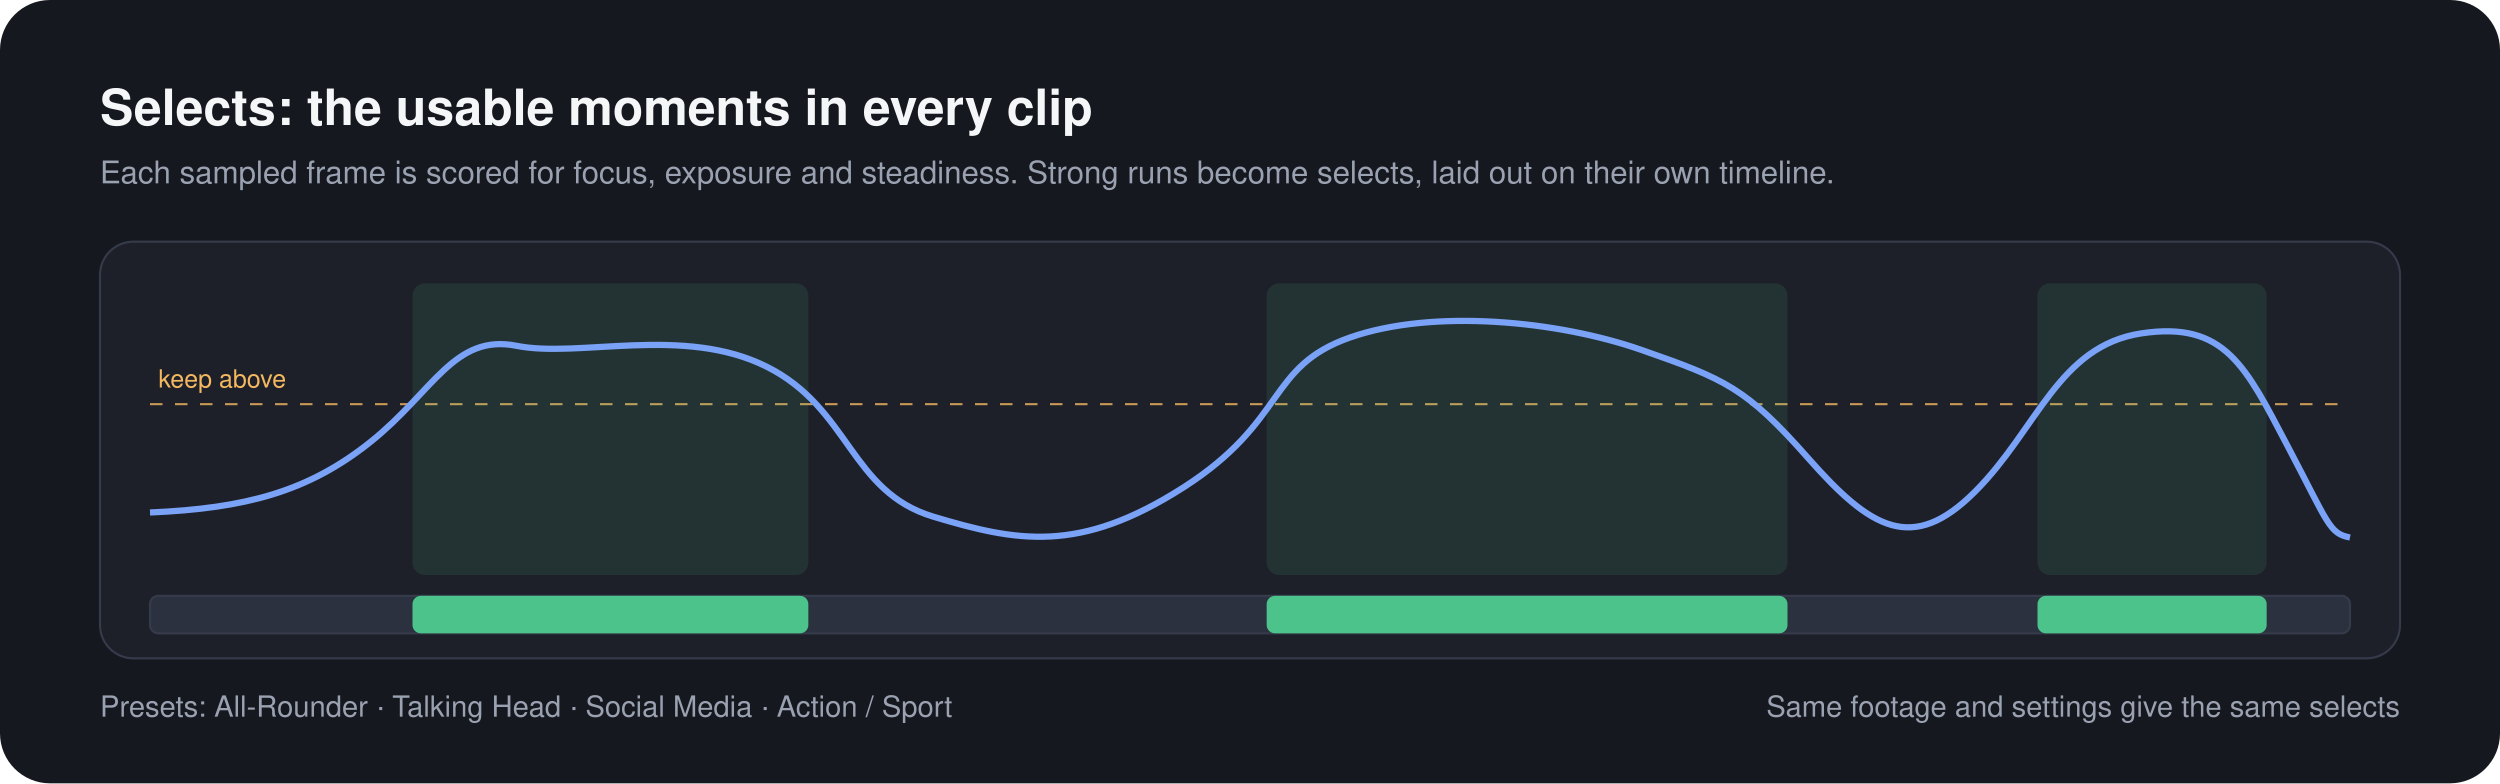
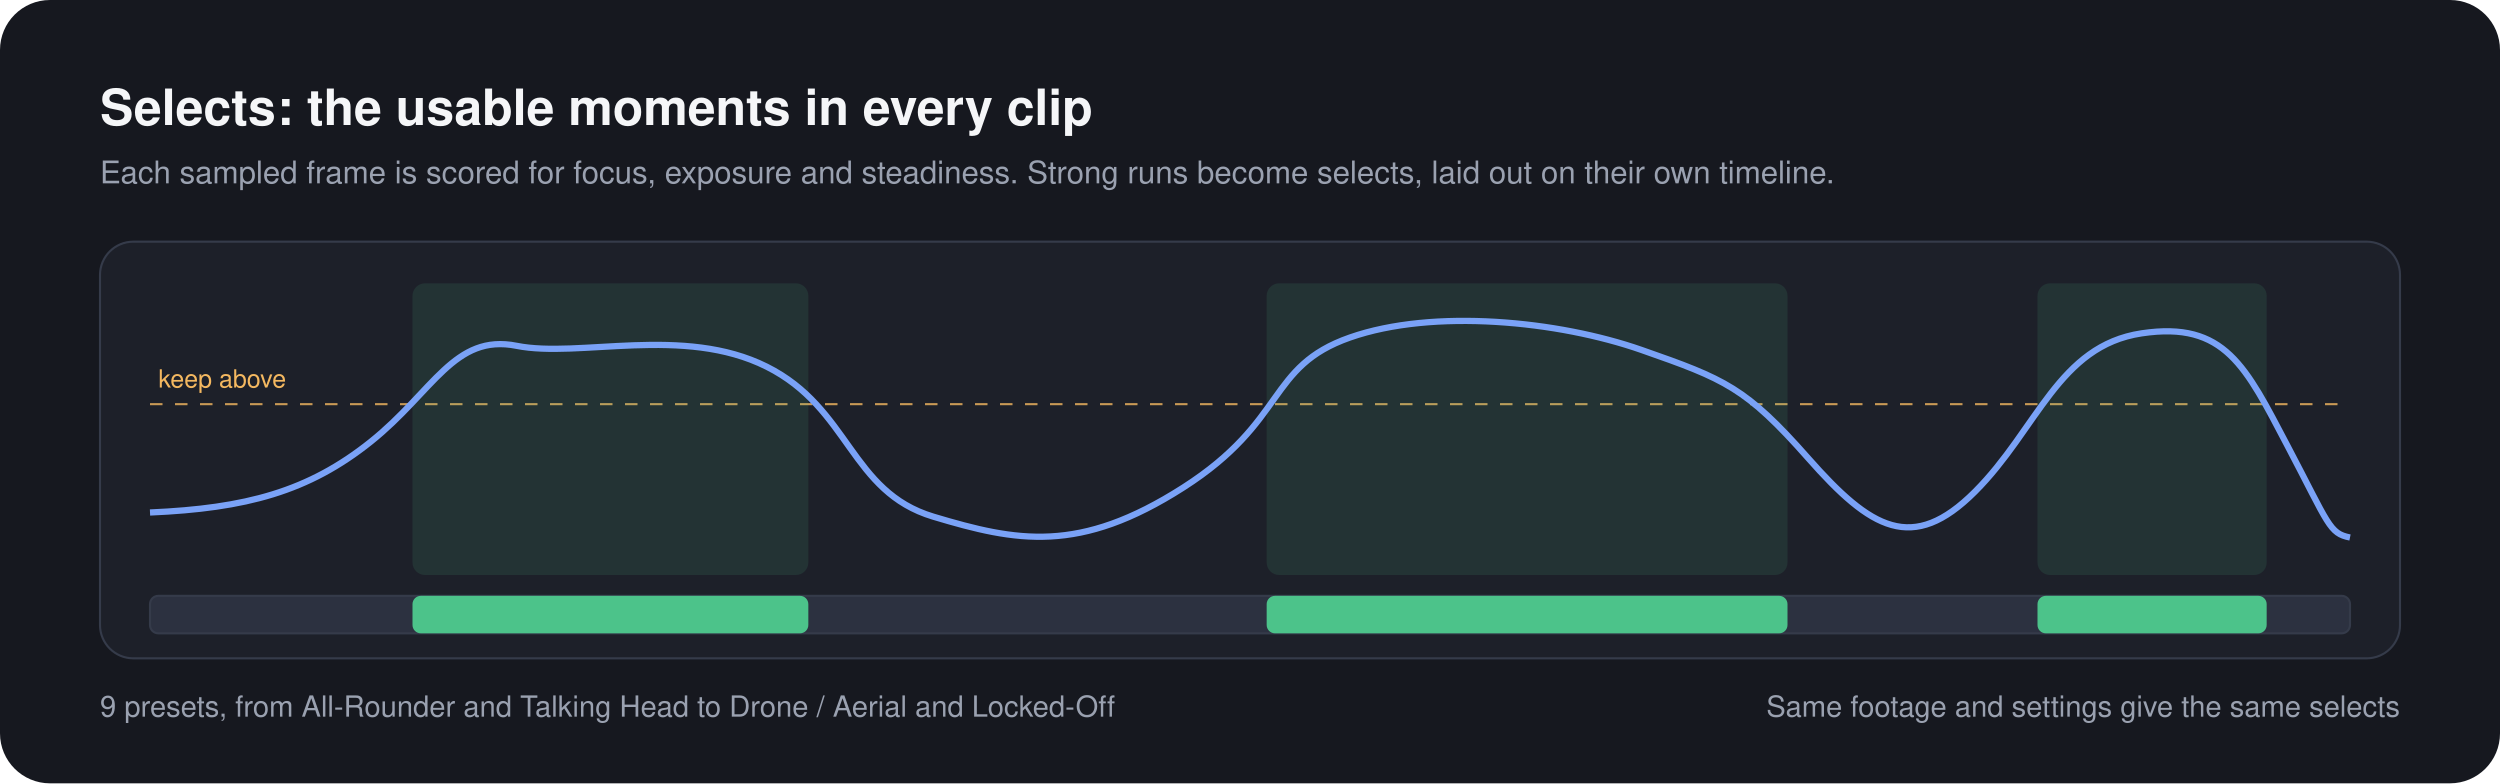
<svg xmlns="http://www.w3.org/2000/svg" viewBox="0 0 1200 376" width="1200" height="376" font-family="-apple-system, BlinkMacSystemFont, 'Segoe UI', Helvetica, Arial, sans-serif">
  <rect width="1200" height="376" rx="24" fill="#16181f" />
  <text x="48" y="60" font-size="24" font-weight="700" fill="#f5f6f8">Selects: the usable moments in every clip</text>
  <text x="48" y="88" font-size="15" fill="#9aa1b0">Each sampled frame is scored for focus, exposure and steadiness. Strong runs become selects, laid out on their own timeline.</text>
  <g transform="translate(48 116)">
    <rect width="1104" height="200" rx="16" fill="#1d2029" stroke="#353b4a" />
    <line x1="24" y1="78" x2="1080" y2="78" stroke="#f4b860" stroke-dasharray="6 6" stroke-opacity="0.8" />
    <text x="28" y="70" font-size="12" fill="#f4b860">keep above</text>
    <rect x="150" y="20" width="190" height="140" rx="6" fill="#4cc38a" fill-opacity="0.12" />
    <rect x="560" y="20" width="250" height="140" rx="6" fill="#4cc38a" fill-opacity="0.12" />
    <rect x="930" y="20" width="110" height="140" rx="6" fill="#4cc38a" fill-opacity="0.12" />
    <path d="M24 130 C70 128, 100 120, 130 96 S170 44, 200 50 S280 40, 320 60 S360 120, 400 132 S470 150, 520 118 S560 60, 600 46 S700 38, 740 52 S790 70, 820 104 S870 150, 900 120 S940 50, 980 44 S1030 60, 1050 98 S1070 140, 1080 142" fill="none" stroke="#7aa2f7" stroke-width="3" />
    <g fill="#2c3140" stroke="#353b4a">
      <rect x="24" y="170" width="1056" height="18" rx="4" />
    </g>
    <rect x="150" y="170" width="190" height="18" rx="4" fill="#4cc38a" />
    <rect x="560" y="170" width="250" height="18" rx="4" fill="#4cc38a" />
    <rect x="930" y="170" width="110" height="18" rx="4" fill="#4cc38a" />
  </g>
  <g transform="translate(48 344)" font-size="14" fill="#9aa1b0">
-     <text>Presets: All-Rounder · Talking Head · Social Media · Action / Sport</text>
+     <text>9 presets, from All-Rounder and Talking Head to Drone / Aerial and Locked-Off</text>
    <text x="1104" text-anchor="end">Same footage and settings give the same selects</text>
  </g>
</svg>
